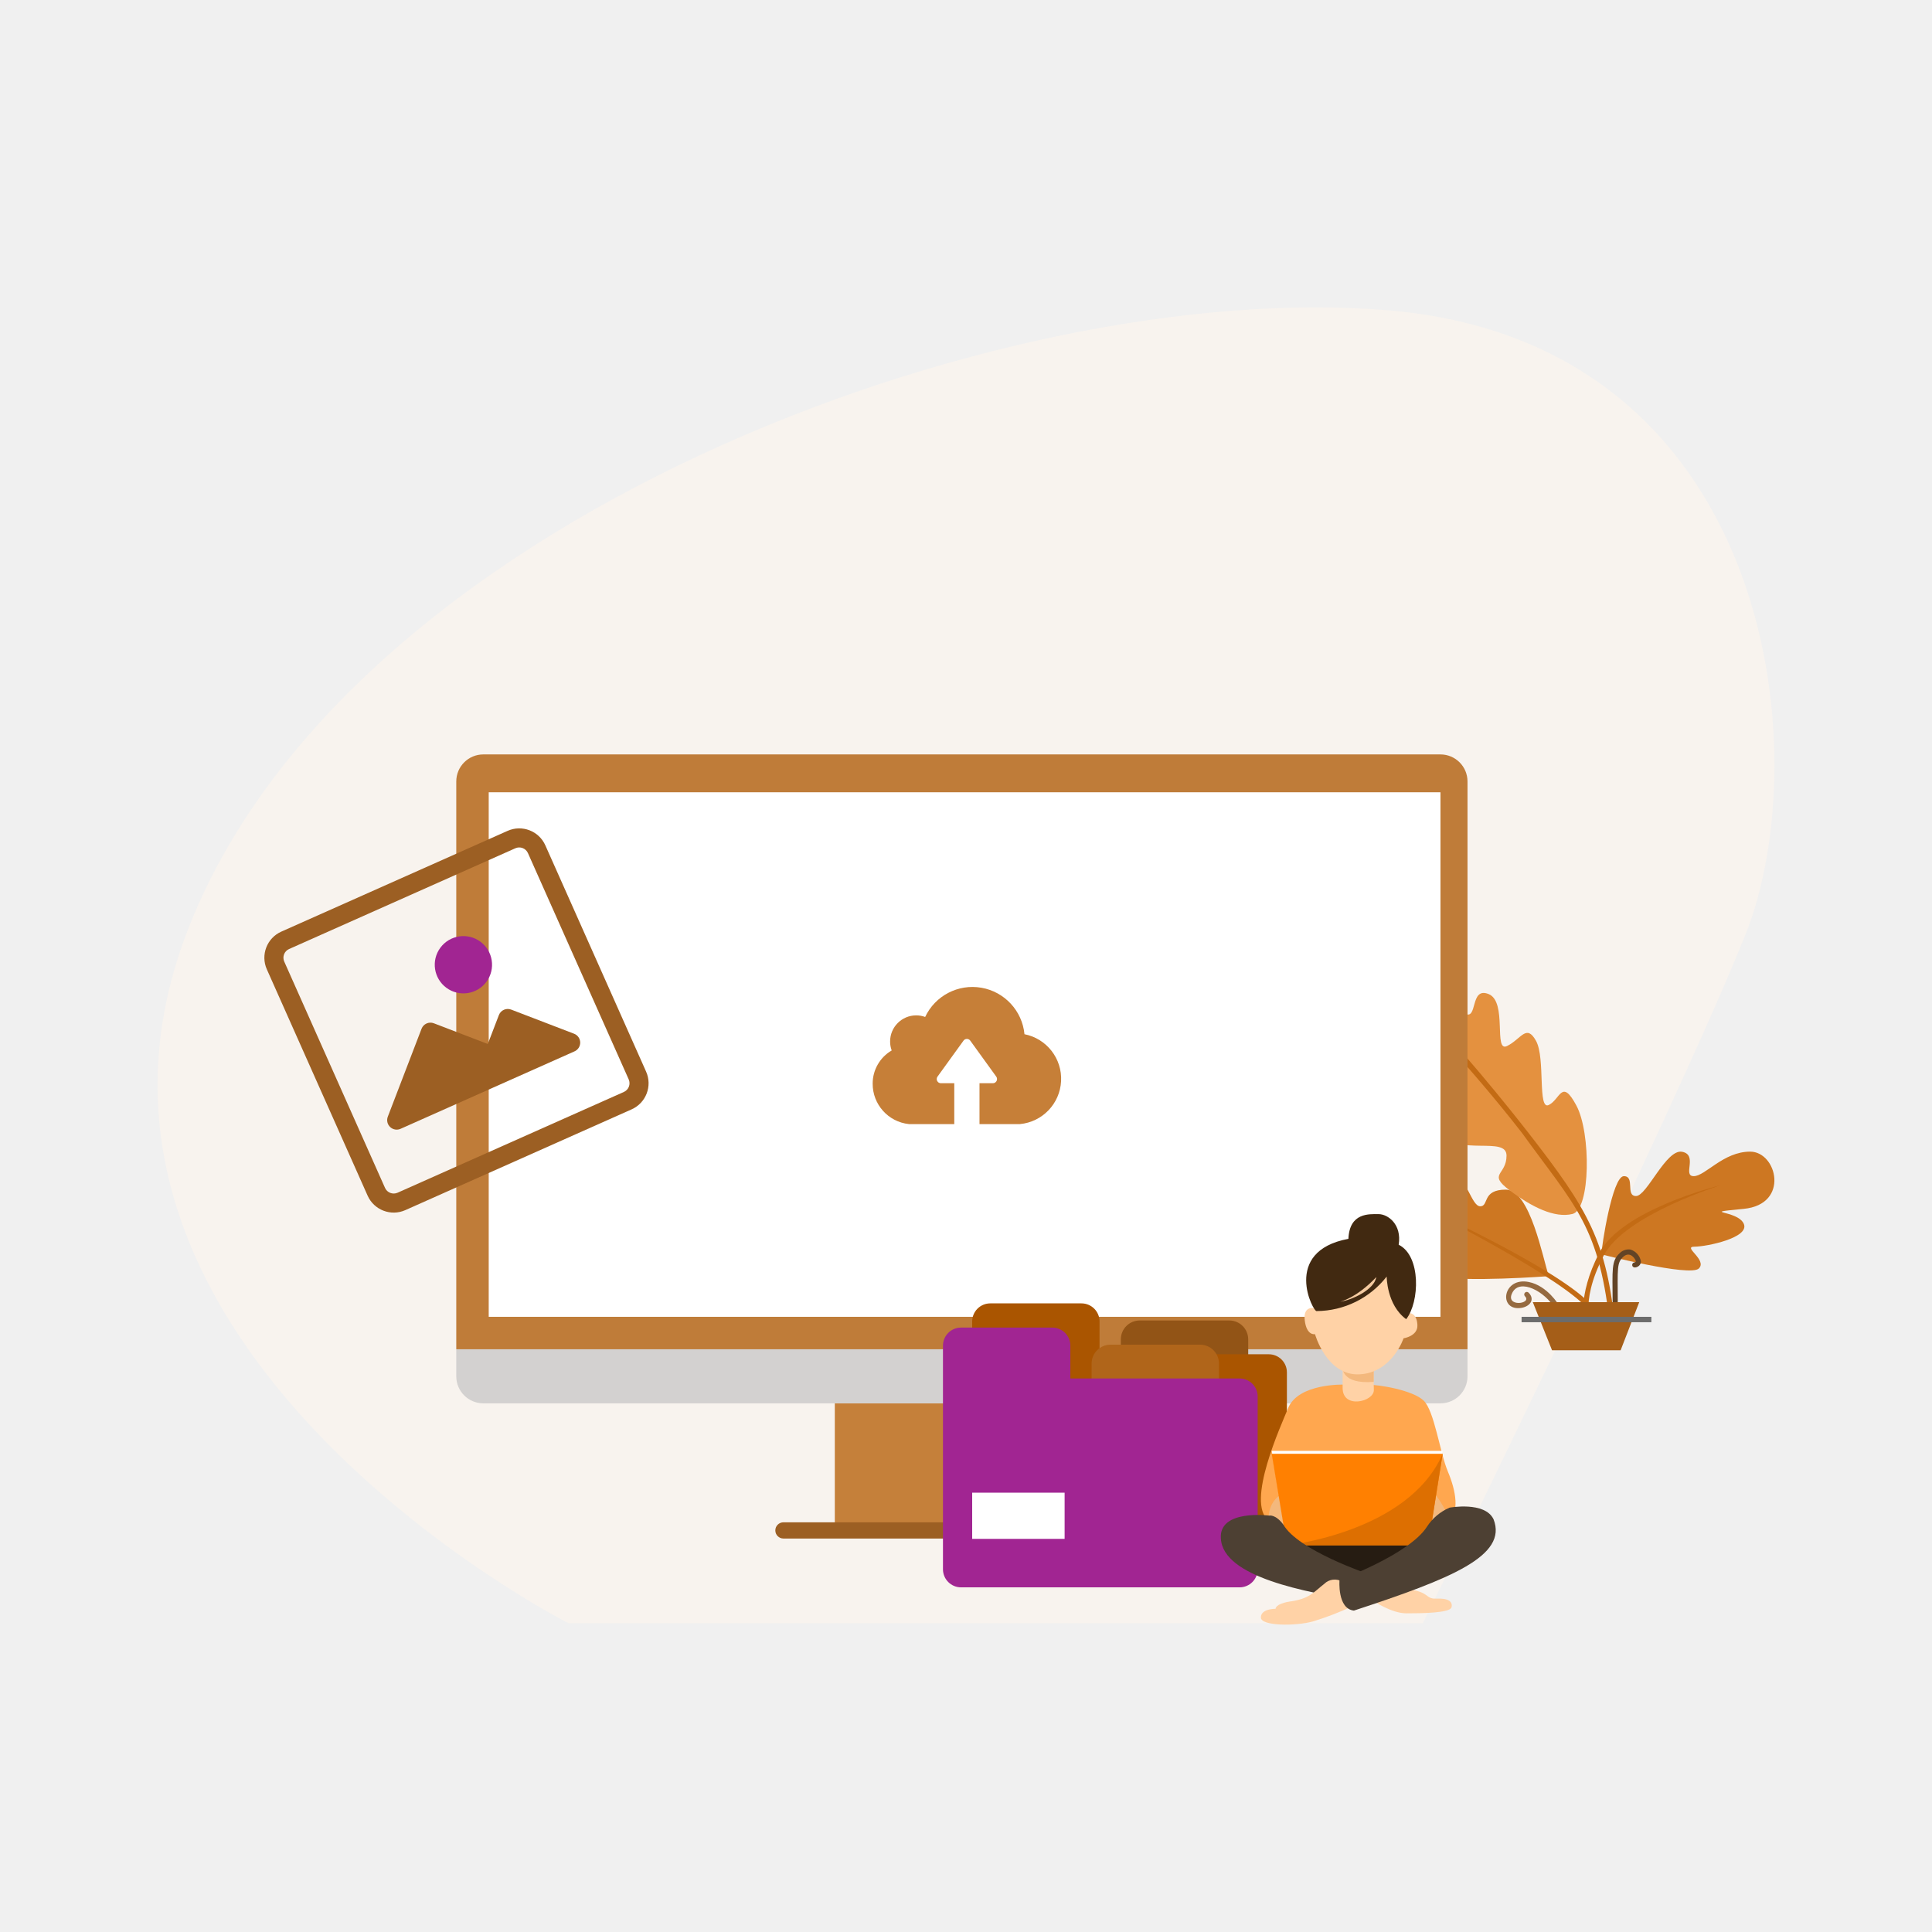
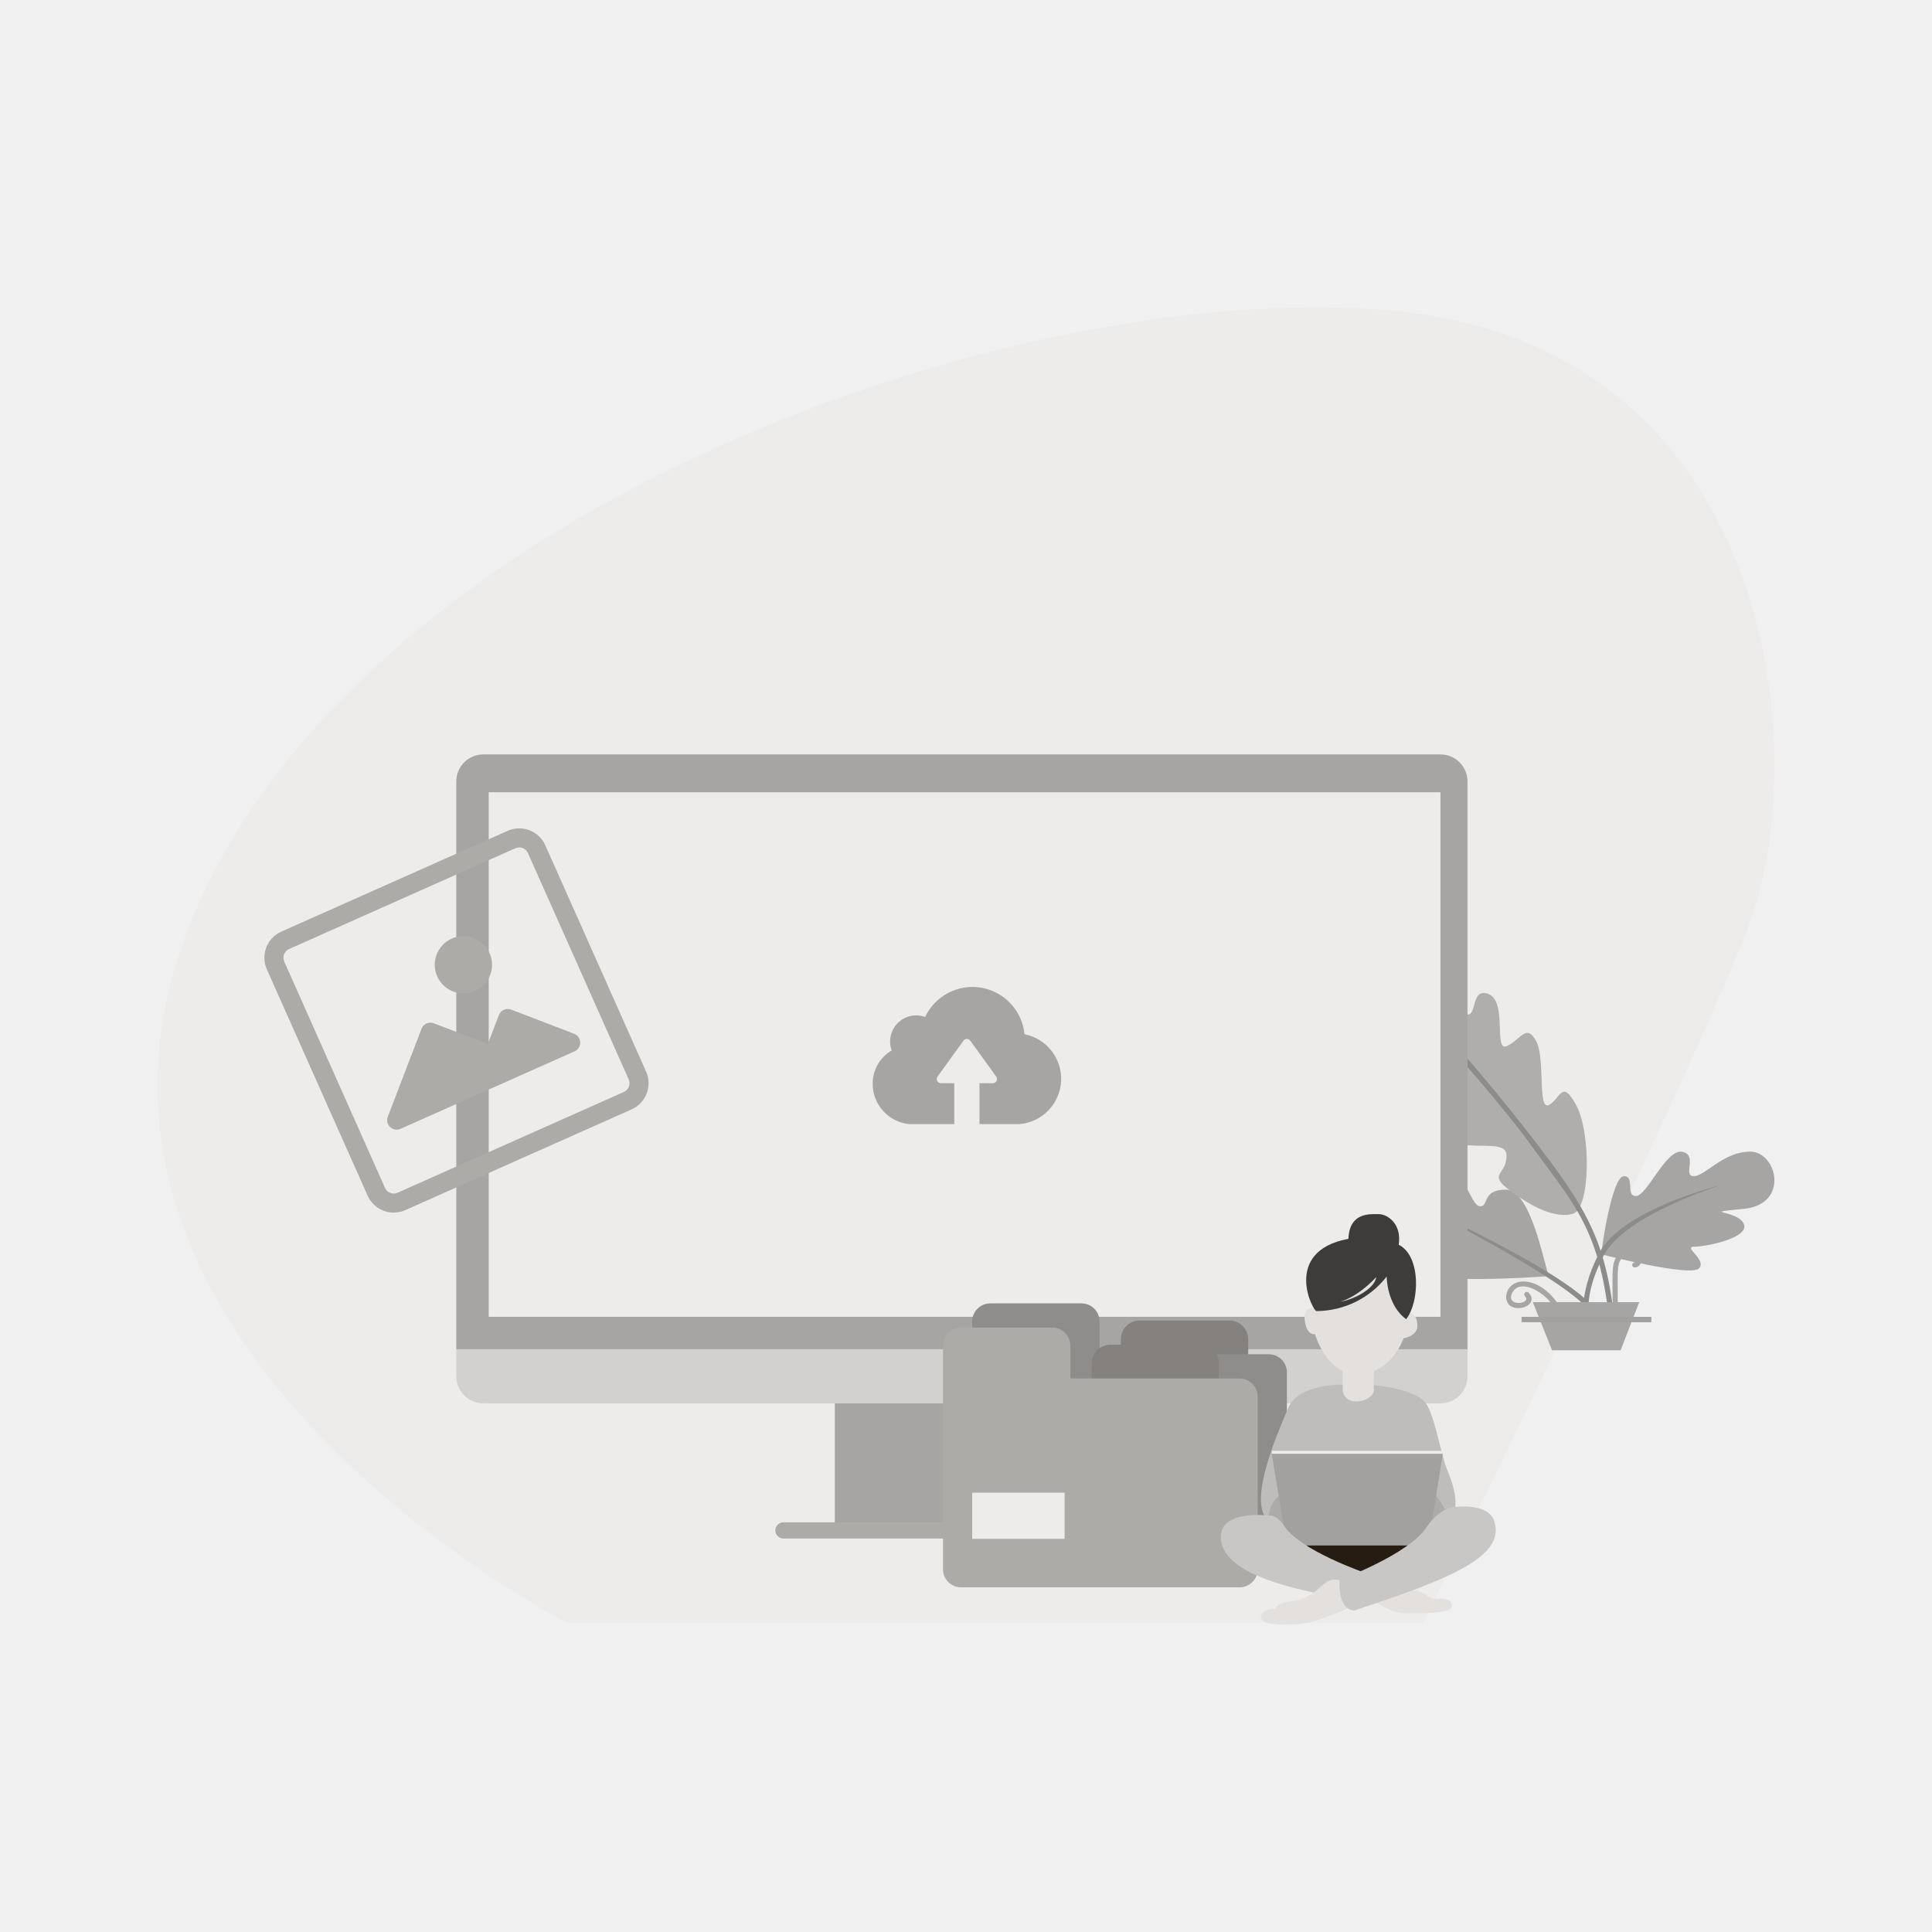
<svg xmlns="http://www.w3.org/2000/svg" id="SvgjsSvg1001" width="350" height="350" version="1.1">
  <defs id="SvgjsDefs1002" />
  <g id="SvgjsG1008">
    <svg data-name="Layer 1" viewBox="0 0 3000 3000" width="350" height="350">
      <g data-name="Upload Image">
-         <path fill="#f8f3ee" d="M882.552,2520.435S45.659,2094.769,289.114,1450.62,1557.152,431.134,2155.654,481.852s666.981,688.273,554.889,968.768-501.125,1069.815-501.125,1069.815Z" data-name="Path 14190" class="coloreef1f8 svgShape" />
+         <path fill="#edeceb" d="M882.552,2520.435S45.659,2094.769,289.114,1450.62,1557.152,431.134,2155.654,481.852s666.981,688.273,554.889,968.768-501.125,1069.815-501.125,1069.815Z" data-name="Path 14190" class="coloreef1f8 svgShape" />
        <g data-name="Group 12567" fill="none">
-           <path fill="#cd7722" d="M2405.033,1981.636c-8.96-25.888-28.869-134.394-66.697-134.394s-25.888,25.88-39.818,25.88-20.908-46.788-45.797-52.767-10.916,18.919-26.87,18.919-46.796-38.685-90.594-19.842,16.886,67.528,27.869,78.511-23.889,13.007-23.889,27.937,92.585,3.98,92.585,17.919-37.786,27.869.999,37.828S2405.033,1981.636,2405.033,1981.636Z" data-name="Path 12172" class="color22afcd svgShape" />
-           <path fill="#e4913f" d="M2163.124,1507.752s-32.849,37.828-6.969,76.656,75.657,43.807,68.688,62.717-76.152,4.475-47.788,32.849,72.676-.999,72.676,23.889-55.252,19.414-18.91,55.748,108.514,3.98,108.514,34.84-29.868,27.576,4.475,53.606,70.182,43.95,98.06,36.947,28.869-125.434,5.979-168.25-24.889-9.959-42.824-.991-4.979-72.676-19.909-99.554-22.899-2.981-44.797,7.96.991-68.688-28.869-80.611-15.954,42.824-37.786,29.868S2214.892,1474.903,2163.124,1507.752Z" data-name="Path 12173" class="color3fd5e4 svgShape" />
-           <path fill="#cd7722" d="M2486.668,1947.788c0-10.916,16.928-121.454,34.84-121.454s1.991,30.859,18.919,30.859,46.788-73.675,71.677-68.696,0,37.828,17.919,37.828,45.797-38.072,87.606-38.072,61.718,81.871-9.951,88.84-9.959,1.31,0,23.058-57.746,35.687-76.664,35.687,20.413,20.405,6.969,33.848S2486.668,1947.788,2486.668,1947.788Z" data-name="Path 12174" class="color22afcd svgShape" />
-           <path fill="#c36b14" d="M2504.579,2070.232a3.989,3.989,0,0,1-3.954-3.602c-15.636-162.902-55.093-193.349-137.383-307.548-86.614-111.276-166.353-190.393-166.353-192.593s20.103,9.186,23.965,13.2c68.444,71.088,150.482,176.857,151.045,177.537,95.423,122.529,123.377,170.375,136.669,308.639a3.989,3.989,0,0,1-3.586,4.349Z" data-name="Path 12175" class="color149ec3 svgShape" />
-           <path fill="#c36b14" d="M2461.175,2027.592c-56.788-56.788-274.497-163.993-272.524-163.078,8.976,4.039,220.337,99.63,278.158,157.443a3.984,3.984,0,0,1-5.635,5.635Z" data-name="Path 12176" class="color149ec3 svgShape" />
-           <path fill="#c36b14" d="M2460.143,2060.291c-.512-1.907-11.898-47.435,22.991-114.35,35.016-67.176,182.483-104.021,188.747-105.559,2.175-.537-148.341,45.284-181.685,109.245-40.986,78.613-14.358,110.681-25.191,113.502a3.963,3.963,0,0,1-4.853-2.803Z" data-name="Path 12177" class="color149ec3 svgShape" />
-           <path fill="#956a40" d="M2414.118,2031.254c-14.829-25.409-53.589-46.704-65.563-24.352-12.646,23.587,31.405,17.952,19.398,5.945a3.981,3.981,0,1,1,5.635-5.626c10.916,10.916,1.52,22.806-13.947,23.973-33.126,2.612-25.838-48.703,14.418-40.499,28.726,5.878,46.183,35.326,46.939,36.577a3.98,3.98,0,0,1-6.878,3.981Z" data-name="Path 12178" class="color519540 svgShape" />
-           <path fill="#634426" d="M2504.093,2021.446c-.142-49.895-2.519-63.414,11.252-75.859a19.693,19.693,0,0,1,16.601-5.264,23.571,23.571,0,0,1,16.097,18.473c0,8.733-12.268,12.419-13.511,6.147a3.98,3.98,0,0,1,3.131-4.677h.001c2.418-.479,2.418-1.192,2.418-1.461,0-3.359-8.817-16.886-19.38-7.322-10.278,9.304-8.783,17.709-8.641,69.956C2512.061,2023.662,2504.093,2026.727,2504.093,2021.446Z" data-name="Path 12179" class="color326326 svgShape" />
-           <path fill="#a55e18" d="M2516.503,2096.725H2410.013l-29.868-74.733h165.261Z" data-name="Path 12180" class="color1831a5 svgShape" />
+           <path fill="#a6a5a4" d="M2405.033,1981.636c-8.96-25.888-28.869-134.394-66.697-134.394s-25.888,25.88-39.818,25.88-20.908-46.788-45.797-52.767-10.916,18.919-26.87,18.919-46.796-38.685-90.594-19.842,16.886,67.528,27.869,78.511-23.889,13.007-23.889,27.937,92.585,3.98,92.585,17.919-37.786,27.869.999,37.828S2405.033,1981.636,2405.033,1981.636Z" data-name="Path 12172" class="color22afcd svgShape" />
+           <path fill="#b0aeac" d="M2163.124,1507.752s-32.849,37.828-6.969,76.656,75.657,43.807,68.688,62.717-76.152,4.475-47.788,32.849,72.676-.999,72.676,23.889-55.252,19.414-18.91,55.748,108.514,3.98,108.514,34.84-29.868,27.576,4.475,53.606,70.182,43.95,98.06,36.947,28.869-125.434,5.979-168.25-24.889-9.959-42.824-.991-4.979-72.676-19.909-99.554-22.899-2.981-44.797,7.96.991-68.688-28.869-80.611-15.954,42.824-37.786,29.868S2214.892,1474.903,2163.124,1507.752Z" data-name="Path 12173" class="color3fd5e4 svgShape" />
+           <path fill="#a6a5a4" d="M2486.668,1947.788c0-10.916,16.928-121.454,34.84-121.454s1.991,30.859,18.919,30.859,46.788-73.675,71.677-68.696,0,37.828,17.919,37.828,45.797-38.072,87.606-38.072,61.718,81.871-9.951,88.84-9.959,1.31,0,23.058-57.746,35.687-76.664,35.687,20.413,20.405,6.969,33.848S2486.668,1947.788,2486.668,1947.788Z" data-name="Path 12174" class="color22afcd svgShape" />
+           <path fill="#8c8c8b" d="M2504.579,2070.232a3.989,3.989,0,0,1-3.954-3.602c-15.636-162.902-55.093-193.349-137.383-307.548-86.614-111.276-166.353-190.393-166.353-192.593s20.103,9.186,23.965,13.2c68.444,71.088,150.482,176.857,151.045,177.537,95.423,122.529,123.377,170.375,136.669,308.639a3.989,3.989,0,0,1-3.586,4.349Z" data-name="Path 12175" class="color149ec3 svgShape" />
+           <path fill="#8c8c8b" d="M2461.175,2027.592c-56.788-56.788-274.497-163.993-272.524-163.078,8.976,4.039,220.337,99.63,278.158,157.443a3.984,3.984,0,0,1-5.635,5.635Z" data-name="Path 12176" class="color149ec3 svgShape" />
+           <path fill="#8c8c8b" d="M2460.143,2060.291c-.512-1.907-11.898-47.435,22.991-114.35,35.016-67.176,182.483-104.021,188.747-105.559,2.175-.537-148.341,45.284-181.685,109.245-40.986,78.613-14.358,110.681-25.191,113.502a3.963,3.963,0,0,1-4.853-2.803Z" data-name="Path 12177" class="color149ec3 svgShape" />
+           <path fill="#a6a5a4" d="M2414.118,2031.254c-14.829-25.409-53.589-46.704-65.563-24.352-12.646,23.587,31.405,17.952,19.398,5.945a3.981,3.981,0,1,1,5.635-5.626c10.916,10.916,1.52,22.806-13.947,23.973-33.126,2.612-25.838-48.703,14.418-40.499,28.726,5.878,46.183,35.326,46.939,36.577a3.98,3.98,0,0,1-6.878,3.981Z" data-name="Path 12178" class="color519540 svgShape" />
+           <path fill="#a6a5a4" d="M2504.093,2021.446c-.142-49.895-2.519-63.414,11.252-75.859a19.693,19.693,0,0,1,16.601-5.264,23.571,23.571,0,0,1,16.097,18.473c0,8.733-12.268,12.419-13.511,6.147a3.98,3.98,0,0,1,3.131-4.677h.001c2.418-.479,2.418-1.192,2.418-1.461,0-3.359-8.817-16.886-19.38-7.322-10.278,9.304-8.783,17.709-8.641,69.956C2512.061,2023.662,2504.093,2026.727,2504.093,2021.446Z" data-name="Path 12179" class="color326326 svgShape" />
+           <path fill="#a6a5a4" d="M2516.503,2096.725H2410.013l-29.868-74.733h165.261Z" data-name="Path 12180" class="color1831a5 svgShape" />
        </g>
        <g data-name="Group 12566" fill="none">
          <g data-name="Group 12563" fill="none">
-             <rect width="302.291" height="193.131" x="1296.288" y="2179.099" fill="#c5803a" data-name="Rectangle 2181" class="color3a4cc5 svgShape" />
-             <path fill="#9c5f23" d="M1216.517,2363.832h461.834a12.595,12.595,0,0,1,12.595,12.595h0a12.595,12.595,0,0,1-12.595,12.595H1216.517a12.595,12.595,0,0,1-12.595-12.595h0A12.595,12.595,0,0,1,1216.517,2363.832Z" data-name="Rectangle 2182" class="color233e9c svgShape" />
+             <rect width="302.291" height="193.131" x="1296.288" y="2179.099" fill="#a6a5a4" data-name="Rectangle 2181" class="color3a4cc5 svgShape" />
+             <path fill="#adaba8" d="M1216.517,2363.832h461.834a12.595,12.595,0,0,1,12.595,12.595h0a12.595,12.595,0,0,1-12.595,12.595H1216.517a12.595,12.595,0,0,1-12.595-12.595h0A12.595,12.595,0,0,1,1216.517,2363.832Z" data-name="Rectangle 2182" class="color233e9c svgShape" />
          </g>
          <path fill="#d3d1d0" d="M708.499,2095.129H2278.734v41.985a41.985,41.985,0,0,1-41.985,41.985H750.484a41.985,41.985,0,0,1-41.985-41.985v-41.985Z" data-name="Rectangle 2180" class="colord0d1d3 svgShape" />
-           <path fill="#bf7c39" d="M750.484,1171.462H2236.749a41.985,41.985,0,0,1,41.985,41.985v881.683H708.499V1213.447A41.985,41.985,0,0,1,750.484,1171.462Z" data-name="Rectangle 2177" class="color394cbf svgShape" />
-           <rect width="1477.868" height="814.507" x="758.881" y="1230.241" fill="#ffffff" data-name="Rectangle 2178" class="colorfff svgShape" />
+           <path fill="#a6a5a4" d="M750.484,1171.462H2236.749a41.985,41.985,0,0,1,41.985,41.985v881.683H708.499V1213.447A41.985,41.985,0,0,1,750.484,1171.462Z" data-name="Rectangle 2177" class="color394cbf svgShape" />
+           <rect width="1477.868" height="814.507" x="758.881" y="1230.241" fill="#edeceb" data-name="Rectangle 2178" class="colorfff svgShape" />
          <g data-name="Group 12561" fill="none">
            <g data-name="Rectangle 2179" fill="none">
              <rect width="1016.034" height="495.422" x="993.997" y="1389.783" fill="none" />
              <rect width="1007.637" height="487.025" x="998.195" y="1393.982" fill="none" stroke="none" stroke-dasharray="5" stroke-width="5" />
            </g>
-             <path fill="#c67f38" d="M1583.75,1745.487h-62.793v-63.448h20.749a6.491,6.491,0,0,0,5.265-10.286l-40.364-55.857a6.432,6.432,0,0,0-10.463,0l-40.373,55.857a6.474,6.474,0,0,0,5.265,10.286h20.749v63.448h-70.325a62.893,62.893,0,0,1-56.394-62.91,59.619,59.619,0,0,1,29.541-51.431,39.945,39.945,0,0,1-2.452-13.931,40.507,40.507,0,0,1,40.465-40.549h.084a39.853,39.853,0,0,1,13.872,2.452,81.174,81.174,0,0,1,154.227,26.795,70.61,70.61,0,0,1-7.053,139.575Z" data-name="Path 14187" class="color384dc6 svgShape" />
+             <path fill="#a6a5a4" d="M1583.75,1745.487h-62.793v-63.448h20.749a6.491,6.491,0,0,0,5.265-10.286l-40.364-55.857a6.432,6.432,0,0,0-10.463,0l-40.373,55.857a6.474,6.474,0,0,0,5.265,10.286h20.749v63.448h-70.325a62.893,62.893,0,0,1-56.394-62.91,59.619,59.619,0,0,1,29.541-51.431,39.945,39.945,0,0,1-2.452-13.931,40.507,40.507,0,0,1,40.465-40.549h.084a39.853,39.853,0,0,1,13.872,2.452,81.174,81.174,0,0,1,154.227,26.795,70.61,70.61,0,0,1-7.053,139.575Z" data-name="Path 14187" class="color384dc6 svgShape" />
          </g>
        </g>
        <g data-name="Group 12562" fill="none">
-           <path fill="#9c5f23" d="M788.207,1290.152,436.846,1446.612a44.376,44.376,0,0,0-22.498,58.586l.007.015,156.46,351.362a44.376,44.376,0,0,0,58.586,22.498l.015-.007,351.362-156.46a44.376,44.376,0,0,0,22.498-58.586l-.007-.015L846.808,1312.644a44.376,44.376,0,0,0-58.586-22.498Zm188.03,385.889a14.795,14.795,0,0,1-7.497,19.534h0l-351.362,156.46a14.795,14.795,0,0,1-19.534-7.497h0L441.385,1493.177a14.795,14.795,0,0,1,7.497-19.534L800.244,1317.183a14.795,14.795,0,0,1,19.534,7.497h0Z" data-name="Path 14188" class="color233e9c svgShape" />
-           <path fill="#9c5f23" d="M793.741,1567.681a14.795,14.795,0,0,0-19.057,8.486l-17.242,44.924-83.792-32.159a14.795,14.795,0,0,0-19.057,8.486l-52.475,136.725a14.795,14.795,0,0,0,19.692,18.757l270.285-120.357a14.795,14.795,0,0,0-.697-27.381Z" data-name="Path 14189" class="color233e9c svgShape" />
-           <circle cx="719.568" cy="1498.056" r="44.485" fill="#a12592" data-name="Ellipse 1574" transform="rotate(-53.678 719.568 1498.056)" class="colorffa733 svgShape" />
+           <path fill="#adaba8" d="M788.207,1290.152,436.846,1446.612a44.376,44.376,0,0,0-22.498,58.586l.007.015,156.46,351.362a44.376,44.376,0,0,0,58.586,22.498l.015-.007,351.362-156.46a44.376,44.376,0,0,0,22.498-58.586l-.007-.015L846.808,1312.644a44.376,44.376,0,0,0-58.586-22.498Zm188.03,385.889a14.795,14.795,0,0,1-7.497,19.534h0l-351.362,156.46a14.795,14.795,0,0,1-19.534-7.497h0L441.385,1493.177a14.795,14.795,0,0,1,7.497-19.534L800.244,1317.183a14.795,14.795,0,0,1,19.534,7.497h0Z" data-name="Path 14188" class="color233e9c svgShape" />
+           <path fill="#adaba8" d="M793.741,1567.681a14.795,14.795,0,0,0-19.057,8.486l-17.242,44.924-83.792-32.159a14.795,14.795,0,0,0-19.057,8.486l-52.475,136.725a14.795,14.795,0,0,0,19.692,18.757l270.285-120.357a14.795,14.795,0,0,0-.697-27.381Z" data-name="Path 14189" class="color233e9c svgShape" />
+           <circle cx="719.568" cy="1498.056" r="44.485" fill="#adaba8" data-name="Ellipse 1574" transform="rotate(-53.678 719.568 1498.056)" class="colorffa733 svgShape" />
        </g>
        <g data-name="Group1" fill="none">
-           <path fill="#925416" d="M1938.228,2129.423H1740.421v-49.626a29.389,29.389,0,0,1,29.389-29.39h139.004a29.389,29.389,0,0,1,29.39,29.39v49.626Z" class="color165c92 svgShape" />
-           <path fill="#aa5500" d="M1998.284,2131.001a28.096,28.096,0,0,0-28.088-28.096H1707.37v-50.928a28.096,28.096,0,0,0-28.096-28.096H1537.693a28.096,28.096,0,0,0-28.096,28.096h0v347.173a28.096,28.096,0,0,0,28.096,28.096h432.503a28.096,28.096,0,0,0,28.096-28.096h0V2131.001Z" class="coloraa6100 svgShape" />
-           <path fill="#b0651a" d="M1892.86,2166.999H1695.052v-49.618a29.389,29.389,0,0,1,29.39-29.389H1863.445a29.389,29.389,0,0,1,29.389,29.389v49.626Z" class="color1a6fb0 svgShape" />
+           <path fill="#85817e" d="M1938.228,2129.423H1740.421v-49.626a29.389,29.389,0,0,1,29.389-29.39h139.004a29.389,29.389,0,0,1,29.39,29.39v49.626Z" class="color165c92 svgShape" />
+           <path fill="#8f8d8b" d="M1998.284,2131.001a28.096,28.096,0,0,0-28.088-28.096H1707.37v-50.928a28.096,28.096,0,0,0-28.096-28.096H1537.693a28.096,28.096,0,0,0-28.096,28.096h0v347.173a28.096,28.096,0,0,0,28.096,28.096h432.503a28.096,28.096,0,0,0,28.096-28.096h0V2131.001Z" class="coloraa6100 svgShape" />
+           <path fill="#85817e" d="M1892.86,2166.999H1695.052v-49.618a29.389,29.389,0,0,1,29.39-29.389H1863.445a29.389,29.389,0,0,1,29.389,29.389v49.626Z" class="color1a6fb0 svgShape" />
          <path d="M1965.132,2164.396a36.107,36.107,0,0,0-36.107-36.107H1674.236v-42.942a36.107,36.107,0,0,0-36.107-36.107H1504.524a28.096,28.096,0,0,0-28.096,28.096v347.19a28.096,28.096,0,0,0,28.096,28.096h432.495a28.096,28.096,0,0,0,28.096-28.096h0v-260.13Z" fill="none" />
-           <path fill="#a12592" d="M1952.931,2168.586a28.096,28.096,0,0,0-28.105-28.088H1662.035v-50.936a28.096,28.096,0,0,0-28.096-28.096h-141.615a28.096,28.096,0,0,0-28.096,28.096h0v347.173a28.096,28.096,0,0,0,28.096,28.096h432.495a28.096,28.096,0,0,0,28.096-28.096h0V2168.586Z" class="colorffa733 svgShape" />
-           <rect width="143.53" height="71.71" x="1509.596" y="2317.834" fill="#ffffff" class="colorfff svgShape" />
+           <path fill="#adaba8" d="M1952.931,2168.586a28.096,28.096,0,0,0-28.105-28.088H1662.035v-50.936a28.096,28.096,0,0,0-28.096-28.096h-141.615a28.096,28.096,0,0,0-28.096,28.096h0v347.173a28.096,28.096,0,0,0,28.096,28.096h432.495a28.096,28.096,0,0,0,28.096-28.096h0V2168.586Z" class="colorffa733 svgShape" />
+           <rect width="143.53" height="71.71" x="1509.596" y="2317.834" fill="#edeceb" class="colorfff svgShape" />
        </g>
        <g data-name="Group 12564" fill="none">
-           <path fill="#f3b87d" stroke="none" d="M1968.298,2358.031a68.85,68.85,0,0,0,31.714,14.887c22.612,5.519,67.016,0,67.016,0l-4.961-21.234s-73.642-21.513-79.435-31.439-17.372,11.857-16.552,23.444A48.073,48.073,0,0,0,1968.298,2358.031Z" data-name="Path 13343" class="colorf3a87d svgShape" />
-           <path fill="#f3b87d" stroke="none" d="M2250.798,2357.428s-6.818,7.556-41.591,18.278a273.343,273.343,0,0,1-70.997,10.755v-25.462s76.413-42.313,90.686-45.888S2250.798,2357.428,2250.798,2357.428Z" data-name="Path 13344" class="colorf3a87d svgShape" />
-           <path fill="#ffa74f" d="M2087.291,2150.005s-71.501-2.517-87.254,36.856c-10.312,25.449-66.052,146.636-30.296,173.909-.713-27.659,16.491-40.566,26.175-43.076s230.396,0,230.396,0,22.468,26.688,22.001,43.469c18.651-11.657,12.595-46.183,0-75.975s-20.992-94.626-37.786-110.469-67.586-24.711-88.562-24.711Z" data-name="Path 13342" class="colorff4f66 svgShape" />
+           <path fill="#adaba8" stroke="none" d="M1968.298,2358.031a68.85,68.85,0,0,0,31.714,14.887c22.612,5.519,67.016,0,67.016,0l-4.961-21.234s-73.642-21.513-79.435-31.439-17.372,11.857-16.552,23.444A48.073,48.073,0,0,0,1968.298,2358.031Z" data-name="Path 13343" class="colorf3a87d svgShape" />
+           <path fill="#adaba8" stroke="none" d="M2250.798,2357.428s-6.818,7.556-41.591,18.278a273.343,273.343,0,0,1-70.997,10.755v-25.462s76.413-42.313,90.686-45.888S2250.798,2357.428,2250.798,2357.428Z" data-name="Path 13344" class="colorf3a87d svgShape" />
+           <path fill="#bfbdbb" d="M2087.291,2150.005s-71.501-2.517-87.254,36.856c-10.312,25.449-66.052,146.636-30.296,173.909-.713-27.659,16.491-40.566,26.175-43.076s230.396,0,230.396,0,22.468,26.688,22.001,43.469c18.651-11.657,12.595-46.183,0-75.975s-20.992-94.626-37.786-110.469-67.586-24.711-88.562-24.711Z" data-name="Path 13342" class="colorff4f66 svgShape" />
          <g data-name="Group 11987" fill="none">
-             <path fill="#ffd2a6" d="M2084.823,2123.767v31.505c0,33.33,49.082,21.201,48.475,3.03-.615-22.419,0-34.535,0-34.535Z" data-name="Path 13338" class="colorffd0a6 svgShape" />
-             <path fill="#f3b87d" d="M2084.823,2123.771s-1.82,26.032,48.242,21.985c-.16-14.117.234-21.985.234-21.985Z" data-name="Path 13339" class="colorf3a87d svgShape" />
+             <path fill="#e3e0de" d="M2084.823,2123.767v31.505c0,33.33,49.082,21.201,48.475,3.03-.615-22.419,0-34.535,0-34.535Z" data-name="Path 13338" class="colorffd0a6 svgShape" />
+             <path fill="#e3e0de" d="M2084.823,2123.771s-1.82,26.032,48.242,21.985c-.16-14.117.234-21.985.234-21.985Z" data-name="Path 13339" class="colorf3a87d svgShape" />
          </g>
-           <path fill="#ffd2a6" d="M2041.923,2031.492s-18.91-5.281-15.888,18.959,15.888,21.202,15.888,21.202,18.044,64.835,68.947,62.416,68.562-55.966,68.562-55.966,22.227-3.223,21.513-20.439-10.394-21.152-18.643-17.204-25.462-42.674-26.528-61.678S2041.923,2031.492,2041.923,2031.492Z" data-name="Path 13337" class="colorffd0a6 svgShape" />
+           <path fill="#e3e0de" d="M2041.923,2031.492s-18.91-5.281-15.888,18.959,15.888,21.202,15.888,21.202,18.044,64.835,68.947,62.416,68.562-55.966,68.562-55.966,22.227-3.223,21.513-20.439-10.394-21.152-18.643-17.204-25.462-42.674-26.528-61.678S2041.923,2031.492,2041.923,2031.492Z" data-name="Path 13337" class="colorffd0a6 svgShape" />
          <g data-name="Group 11986" fill="none">
-             <path fill="#412911" d="M2044.619,2035.821c-4.969,3.1-55.142-92.793,49.181-112.158,1.747-40.96,32.354-38.389,46.831-38.389s36.359,15.847,31.23,47.545c34.957,17.249,32.633,89.009,11.657,115.594-30.296-21.899-30.296-66.184-30.296-66.184A138.782,138.782,0,0,1,2044.619,2035.821Z" data-name="Path 13335" class="color412011 svgShape" />
-             <path fill="#f4caa0" d="M2080.868,2021.327s25.375-5.506,56.261-38.332c-3.309,20.414-39.467,36.105-56.261,38.332" data-name="Path 13336" class="colorf4bfa0 svgShape" />
+             <path fill="#3d3c3b" d="M2044.619,2035.821c-4.969,3.1-55.142-92.793,49.181-112.158,1.747-40.96,32.354-38.389,46.831-38.389s36.359,15.847,31.23,47.545c34.957,17.249,32.633,89.009,11.657,115.594-30.296-21.899-30.296-66.184-30.296-66.184A138.782,138.782,0,0,1,2044.619,2035.821Z" data-name="Path 13335" class="color412011 svgShape" />
+             <path fill="#e3e0de" d="M2080.868,2021.327s25.375-5.506,56.261-38.332c-3.309,20.414-39.467,36.105-56.261,38.332" data-name="Path 13336" class="colorf4bfa0 svgShape" />
          </g>
          <g data-name="Rectangle 1809" fill="none">
            <rect width="184.733" height="75.573" x="2018.436" y="2372.229" fill="#261c12" class="color122126 svgShape" />
            <rect width="176.337" height="67.176" x="2022.635" y="2376.428" fill="none" stroke="none" />
          </g>
          <g data-name="Group 11988" fill="none">
-             <path fill="#ffffff" d="M1974.688,2252.909H2240.167l-22.622,142.085H1998.2Z" data-name="Path 13341" class="colorfff svgShape" />
-             <path fill="#ff8001" d="M1974.688,2257.409H2240.167l-22.622,142.085H1998.2Z" data-name="Path 13340" class="colorffad01 svgShape" />
-             <path fill="#dd6f01" d="M2240.167,2257.409l-22.622,142.085H1998.191S2187.291,2379.552,2240.167,2257.409Z" data-name="Path 13349" class="colordd5e01 svgShape" />
+             <path fill="#edeceb" d="M1974.688,2252.909H2240.167l-22.622,142.085H1998.2Z" data-name="Path 13341" class="colorfff svgShape" />
+             <path fill="#a3a1a0" d="M1974.688,2257.409H2240.167l-22.622,142.085H1998.2Z" data-name="Path 13340" class="colorffad01 svgShape" />
+             <path fill="#a3a1a0" d="M2240.167,2257.409l-22.622,142.085H1998.191S2187.291,2379.552,2240.167,2257.409Z" data-name="Path 13349" class="colordd5e01 svgShape" />
          </g>
-           <path fill="#4d4033" d="M1970.91,2353.422s-78.771-10.303-75.138,35.753c3.637,60.591,133.905,83.023,211.47,96.348,23.637-21.21,16.367-41.809,16.367-41.809s-107.861-36.36-130.883-76.344C1980.598,2351.003,1970.91,2353.422,1970.91,2353.422Z" data-name="Path 13345" class="color33464d svgShape" />
-           <path fill="#ffd2a6" d="M2084.663,2456.178a23.13,23.13,0,0,0-28.434,3.272c-16.314,12.595-22.378,23.297-54.068,27.495-22.37,3.731-21.448,11.185-21.448,11.185s-22.841-.467-22.841,13.514c0,13.522,54.531,13.522,81.1,6.06a481.8,481.8,0,0,0,59.66-22.837Z" data-name="Path 13347" class="colorffd0a6 svgShape" />
-           <path fill="#ffd2a6" d="M2132.224,2485.543s27.971,19.631,51.743,19.631,67.578-.467,69.915-9.324-5.129-14.449-23.301-13.514-9.319-10.734-46.61-14.924-42.419-2.329-42.419-2.329Z" data-name="Path 13348" class="colorffd0a6 svgShape" />
-           <path fill="#4d4033" d="M2250.798,2341.077s55.027-10.246,68.418,18.122c22.05,56.712-65.606,92.096-216.854,141.715-26.105-2.796-22.378-47.545-22.378-47.545s108.136-39.627,135.635-82.502A79.185,79.185,0,0,1,2250.798,2341.077Z" data-name="Path 13346" class="color33464d svgShape" />
+           <path fill="#c9c7c5" d="M1970.91,2353.422s-78.771-10.303-75.138,35.753c3.637,60.591,133.905,83.023,211.47,96.348,23.637-21.21,16.367-41.809,16.367-41.809s-107.861-36.36-130.883-76.344C1980.598,2351.003,1970.91,2353.422,1970.91,2353.422Z" data-name="Path 13345" class="color33464d svgShape" />
+           <path fill="#e3e0de" d="M2084.663,2456.178a23.13,23.13,0,0,0-28.434,3.272c-16.314,12.595-22.378,23.297-54.068,27.495-22.37,3.731-21.448,11.185-21.448,11.185s-22.841-.467-22.841,13.514c0,13.522,54.531,13.522,81.1,6.06a481.8,481.8,0,0,0,59.66-22.837Z" data-name="Path 13347" class="colorffd0a6 svgShape" />
+           <path fill="#e3e0de" d="M2132.224,2485.543s27.971,19.631,51.743,19.631,67.578-.467,69.915-9.324-5.129-14.449-23.301-13.514-9.319-10.734-46.61-14.924-42.419-2.329-42.419-2.329Z" data-name="Path 13348" class="colorffd0a6 svgShape" />
+           <path fill="#c9c7c5" d="M2250.798,2341.077s55.027-10.246,68.418,18.122c22.05,56.712-65.606,92.096-216.854,141.715-26.105-2.796-22.378-47.545-22.378-47.545s108.136-39.627,135.635-82.502A79.185,79.185,0,0,1,2250.798,2341.077Z" data-name="Path 13346" class="color33464d svgShape" />
        </g>
        <g data-name="Group 12565" fill="none">
-           <rect width="201.527" height="8.397" x="2362.704" y="2044.756" fill="#6c6c6c" data-name="Rectangle 2050" class="color6c6c6c svgShape" />
+           <rect width="201.527" height="8.397" x="2362.704" y="2044.756" fill="#a3a1a0" data-name="Rectangle 2050" class="color6c6c6c svgShape" />
          <path fill="none" stroke="none" stroke-linecap="round" stroke-width="9" d="M2605.199,2435.153l-66.946-383.932H2381.122l-64.224,383.932" data-name="Path 13895" />
        </g>
      </g>
    </svg>
  </g>
</svg>
